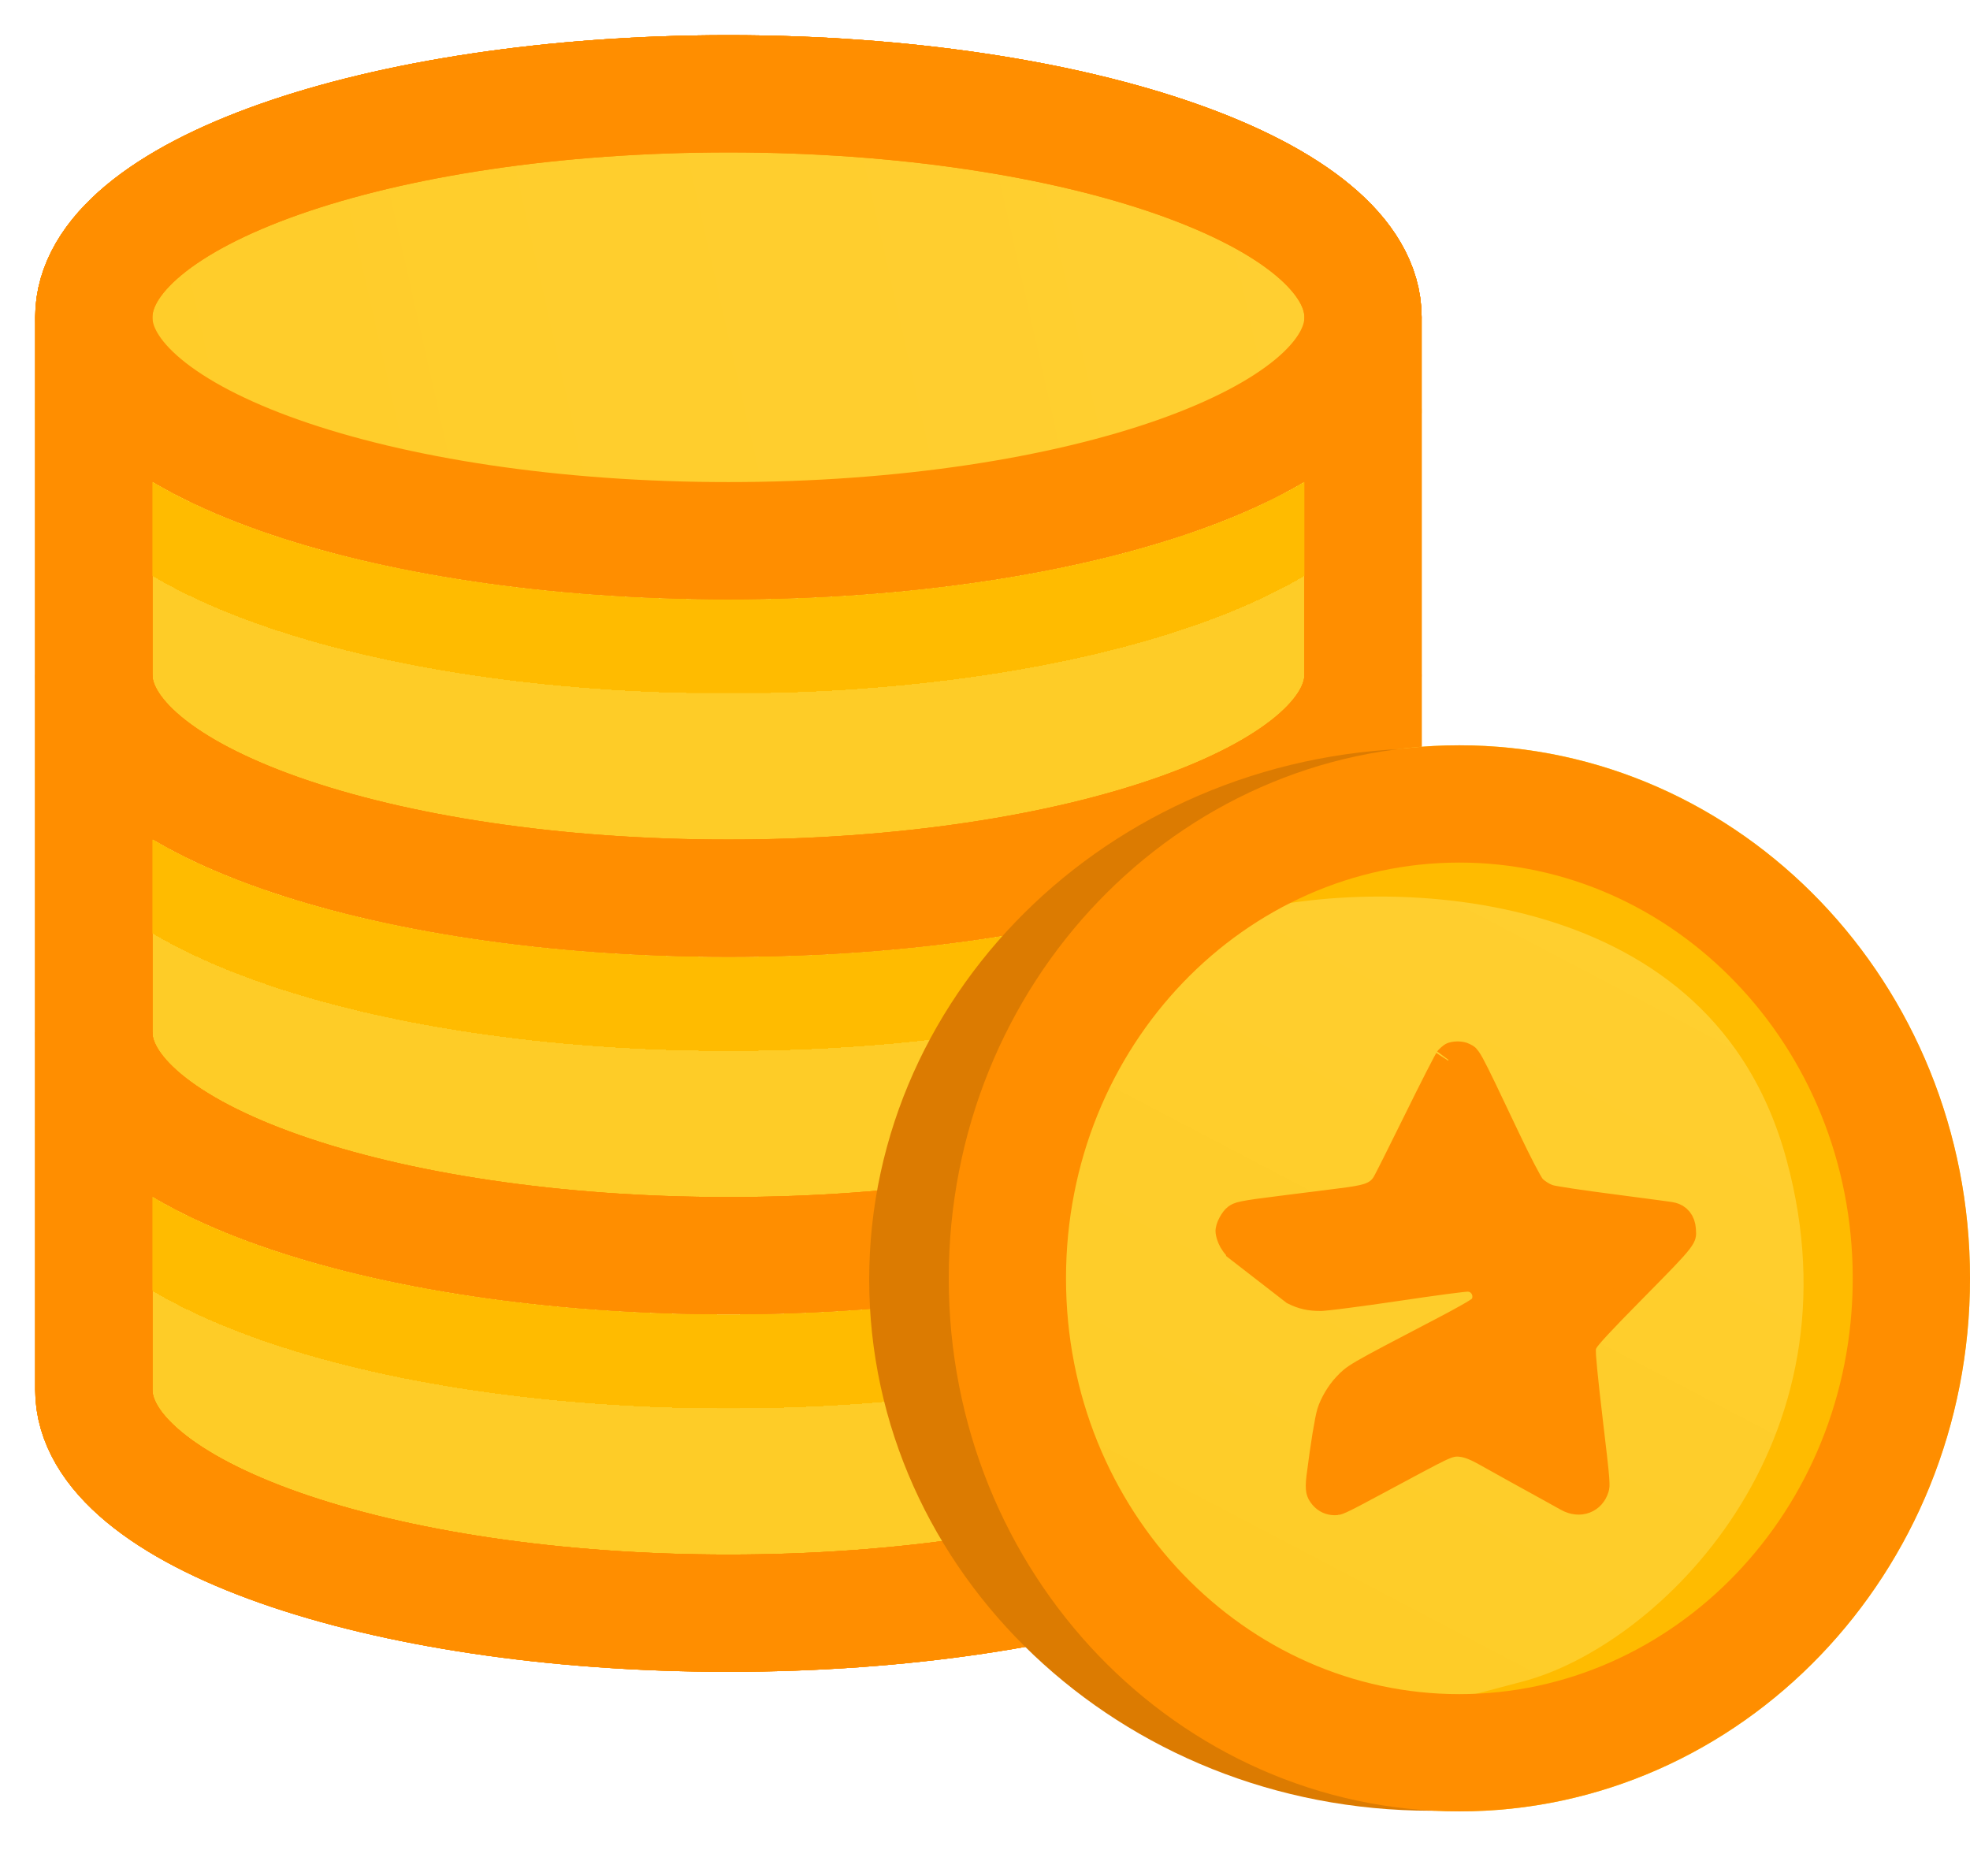
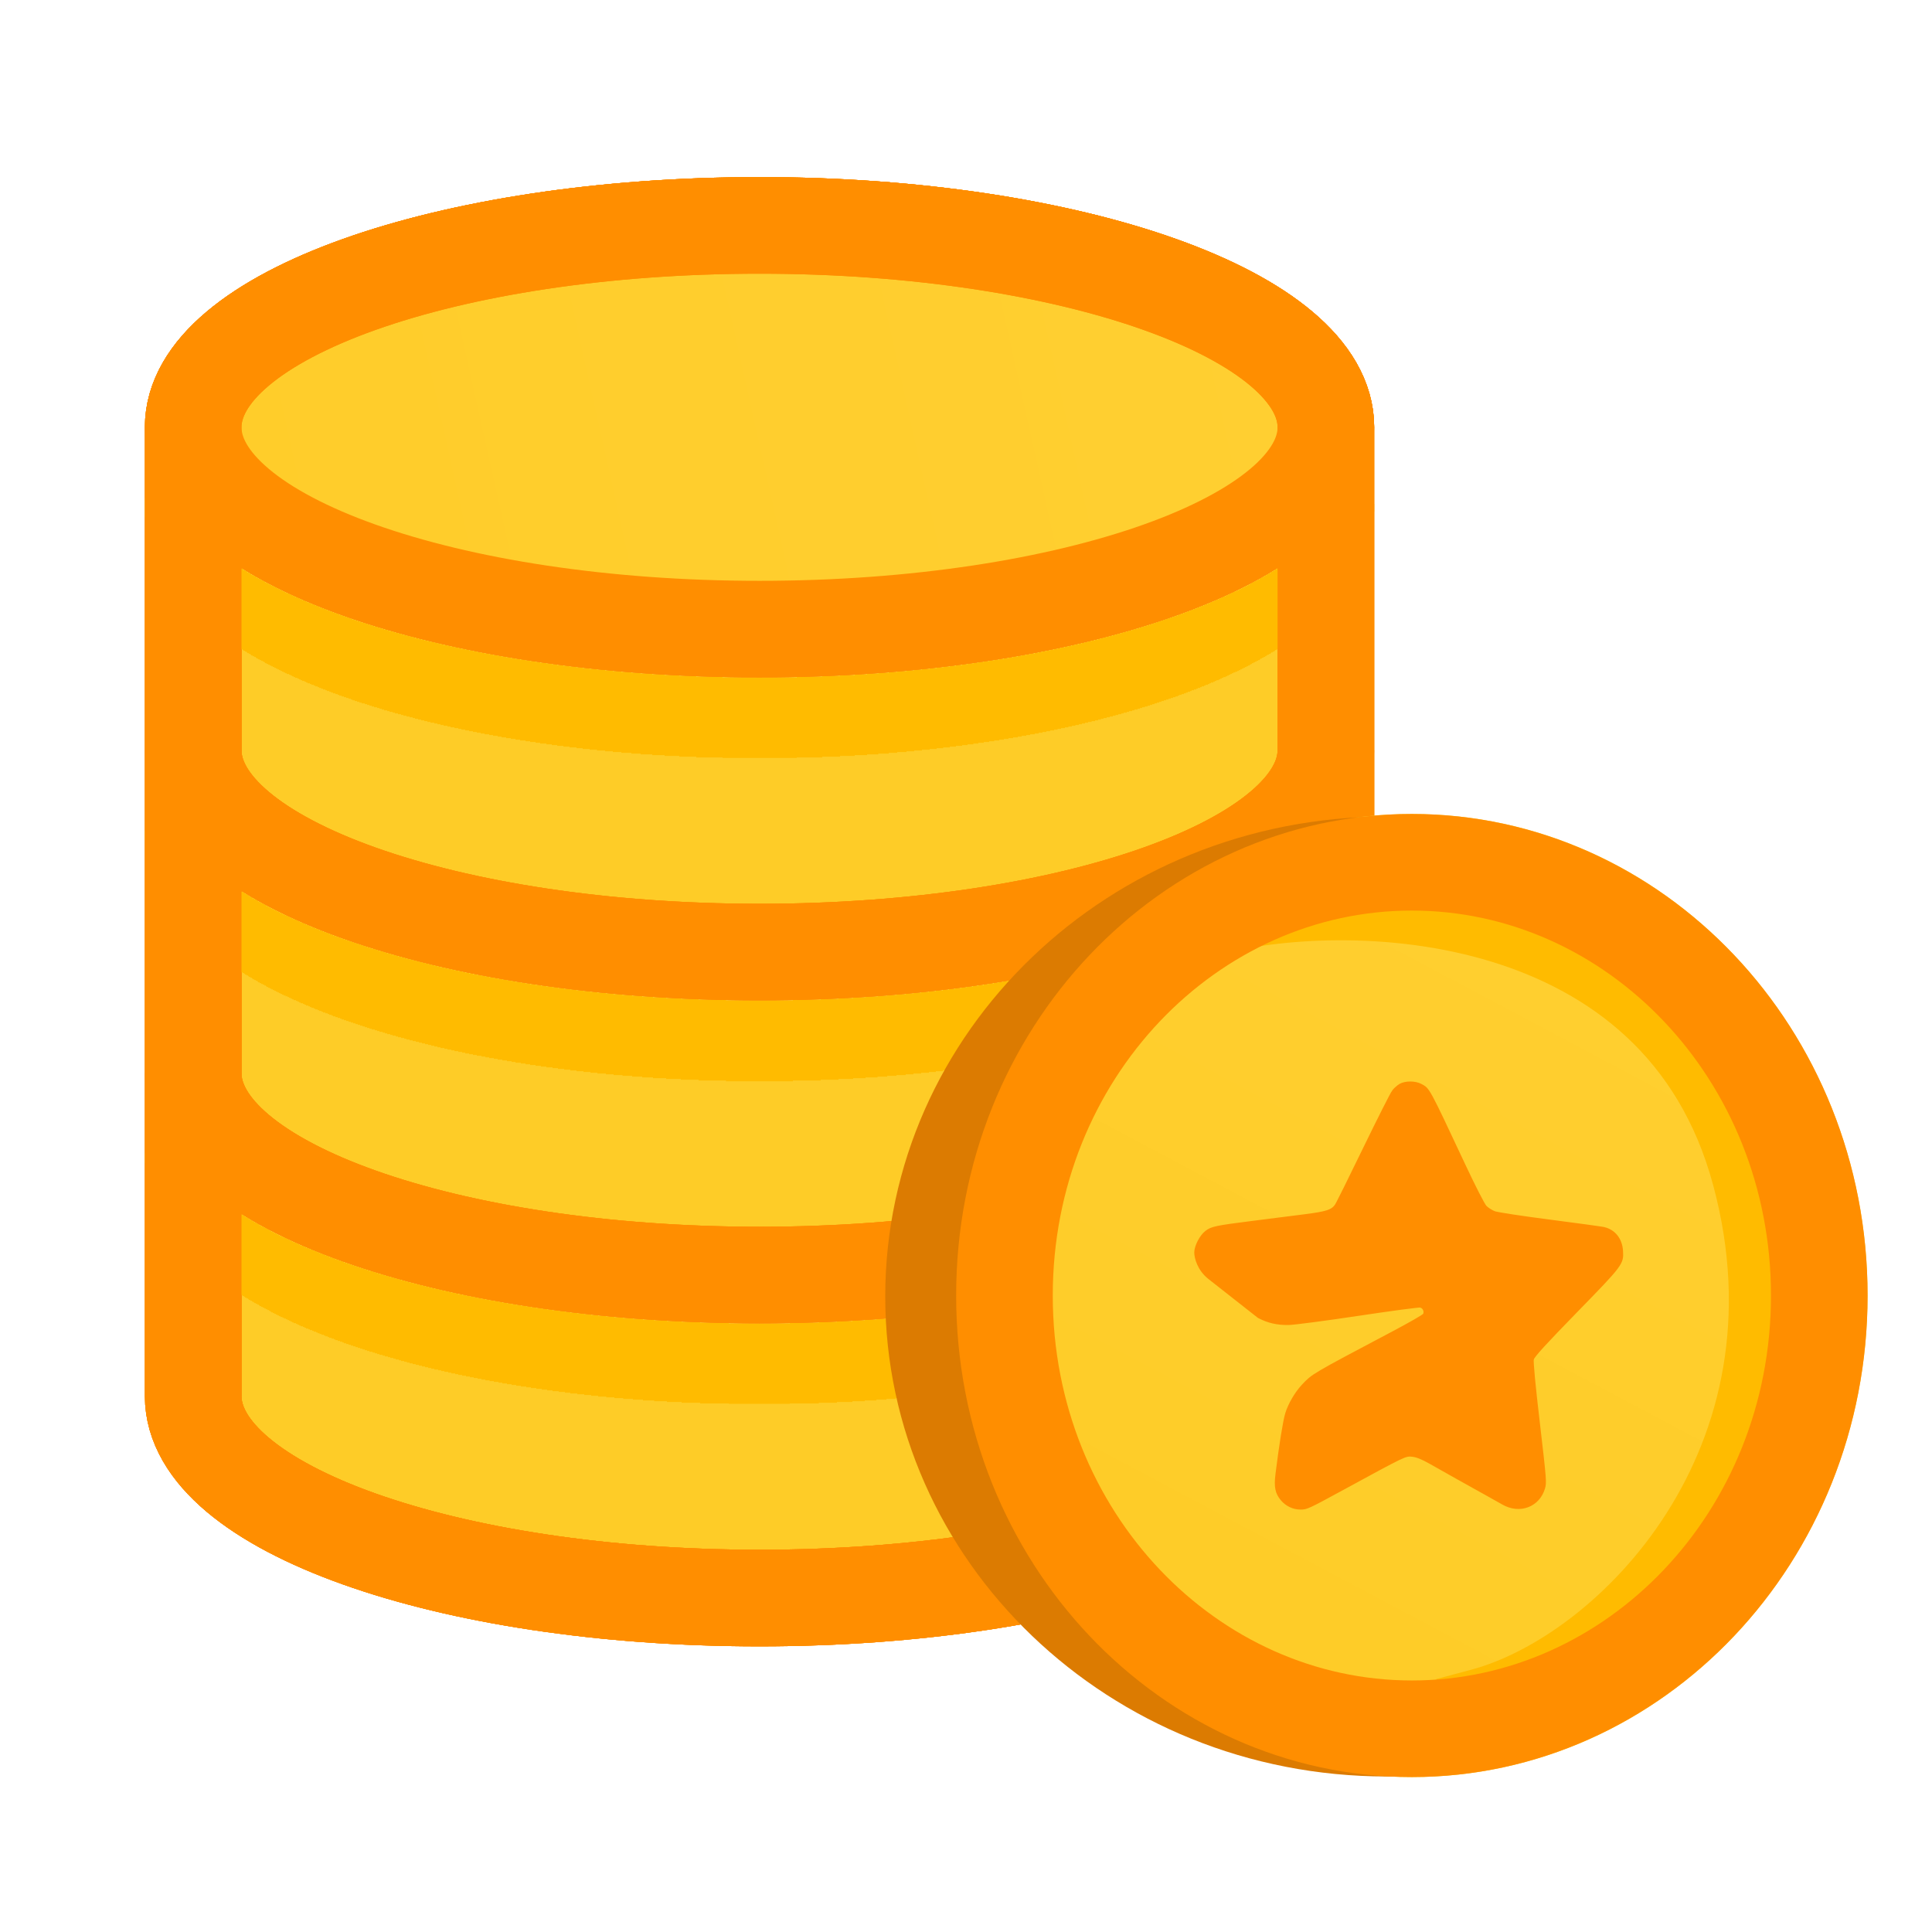
- <svg xmlns="http://www.w3.org/2000/svg" width="42" height="40" viewBox="0 0 42 40" fill="none">
-   <path d="M15.53 2C8.057 2 2 4.133 2 6.764V29.633C2 32.264 8.057 34.397 15.53 34.397C23.002 34.397 29.059 32.264 29.059 29.633V6.764C29.059 4.133 23.002 2 15.53 2Z" fill="#FECC27" stroke="#FF8E00" stroke-width="2.5" />
-   <path d="M29.059 6.764C29.059 9.396 23.002 11.529 15.53 11.529C8.057 11.529 2 9.396 2 6.764C2 4.133 8.057 2 15.53 2C23.002 2 29.059 4.133 29.059 6.764Z" fill="#E2F4FF" />
-   <path d="M29.059 6.764C29.059 9.396 23.002 11.529 15.53 11.529C8.057 11.529 2 9.396 2 6.764M29.059 6.764C29.059 4.133 23.002 2 15.53 2C8.057 2 2 4.133 2 6.764M29.059 6.764V29.633C29.059 32.264 23.002 34.397 15.53 34.397C8.057 34.397 2 32.264 2 29.633V6.764M29.059 14.387C29.059 17.018 23.002 19.152 15.53 19.152C8.057 19.152 2 17.018 2 14.387M29.059 22.01C29.059 24.641 23.002 26.774 15.53 26.774C8.057 26.774 2 24.641 2 22.01" stroke="#FF8E00" stroke-width="2.5" />
-   <path d="M29.059 6.764C29.059 9.396 23.002 11.529 15.53 11.529C8.057 11.529 2 9.396 2 6.764C2 4.133 8.057 2 15.53 2C23.002 2 29.059 4.133 29.059 6.764Z" fill="#E2F4FF" />
-   <path d="M29.059 6.764C29.059 9.396 23.002 11.529 15.53 11.529C8.057 11.529 2 9.396 2 6.764M29.059 6.764C29.059 4.133 23.002 2 15.53 2C8.057 2 2 4.133 2 6.764M29.059 6.764V29.633C29.059 32.264 23.002 34.397 15.53 34.397C8.057 34.397 2 32.264 2 29.633V6.764M29.059 14.387C29.059 17.018 23.002 19.152 15.53 19.152C8.057 19.152 2 17.018 2 14.387M29.059 22.01C29.059 24.641 23.002 26.774 15.53 26.774C8.057 26.774 2 24.641 2 22.01" stroke="#FF8E00" stroke-width="2.5" />
-   <g filter="url(#filter0_d_1642_13308)">
-     <path d="M29.059 6.764C29.059 9.396 23.002 11.529 15.53 11.529C8.057 11.529 2 9.396 2 6.764C2 4.133 8.057 2 15.53 2C23.002 2 29.059 4.133 29.059 6.764Z" fill="url(#paint0_linear_1642_13308)" />
-     <path d="M29.059 6.764C29.059 9.396 23.002 11.529 15.53 11.529C8.057 11.529 2 9.396 2 6.764C2 4.133 8.057 2 15.53 2C23.002 2 29.059 4.133 29.059 6.764Z" stroke="#FF8E00" stroke-width="2.5" />
+ <svg xmlns="http://www.w3.org/2000/svg" width="120" height="120" viewBox="0 0 120 120" fill="none">
+   <path d="M47.176 14C27.749 14 12 19.613 12 26.538V86.719C12 93.644 27.749 99.257 47.176 99.257C66.604 99.257 82.353 93.644 82.353 86.719V26.538C82.353 19.613 66.604 14 47.176 14Z" fill="#FECC27" stroke="#FF8E00" stroke-width="6" />
+   <path d="M82.353 26.538C82.353 33.462 66.604 39.076 47.176 39.076C27.749 39.076 12 33.462 12 26.538C12 19.613 27.749 14 47.176 14C66.604 14 82.353 19.613 82.353 26.538Z" fill="#E2F4FF" />
+   <path d="M82.353 26.538C82.353 33.462 66.604 39.076 47.176 39.076C27.749 39.076 12 33.462 12 26.538M82.353 26.538C82.353 19.613 66.604 14 47.176 14C27.749 14 12 19.613 12 26.538M82.353 26.538V86.719C82.353 93.644 66.604 99.257 47.176 99.257C27.749 99.257 12 93.644 12 86.719V26.538M82.353 46.598C82.353 53.523 66.604 59.136 47.176 59.136C27.749 59.136 12 53.523 12 46.598M82.353 66.659C82.353 73.583 66.604 79.197 47.176 79.197C27.749 79.197 12 73.583 12 66.659" stroke="#FF8E00" stroke-width="6" />
+   <path d="M82.353 26.538C82.353 33.462 66.604 39.076 47.176 39.076C27.749 39.076 12 33.462 12 26.538C12 19.613 27.749 14 47.176 14C66.604 14 82.353 19.613 82.353 26.538Z" fill="#E2F4FF" />
+   <path d="M82.353 26.538C82.353 33.462 66.604 39.076 47.176 39.076C27.749 39.076 12 33.462 12 26.538M82.353 26.538C82.353 19.613 66.604 14 47.176 14C27.749 14 12 19.613 12 26.538M82.353 26.538V86.719C82.353 93.644 66.604 99.257 47.176 99.257C27.749 99.257 12 93.644 12 86.719V26.538M82.353 46.598C82.353 53.523 66.604 59.136 47.176 59.136C27.749 59.136 12 53.523 12 46.598M82.353 66.659C82.353 73.583 66.604 79.197 47.176 79.197C27.749 79.197 12 73.583 12 66.659" stroke="#FF8E00" stroke-width="6" />
+   <g filter="url(#filter0_d_1642_13347)">
+     <path d="M82.353 26.538C82.353 33.462 66.604 39.076 47.176 39.076C27.749 39.076 12 33.462 12 26.538C12 19.613 27.749 14 47.176 14C66.604 14 82.353 19.613 82.353 26.538Z" fill="url(#paint0_linear_1642_13347)" />
+     <path d="M82.353 26.538C82.353 33.462 66.604 39.076 47.176 39.076C27.749 39.076 12 33.462 12 26.538C12 19.613 27.749 14 47.176 14C66.604 14 82.353 19.613 82.353 26.538Z" stroke="#FF8E00" stroke-width="6" />
  </g>
-   <g filter="url(#filter1_d_1642_13308)">
-     <path d="M29.059 14.387C29.059 17.018 23.002 19.151 15.53 19.151C8.057 19.151 2 17.018 2 14.387M29.059 22.01C29.059 24.641 23.002 26.774 15.53 26.774C8.057 26.774 2 24.641 2 22.01" stroke="#FF8E00" stroke-width="2.5" />
+   <g filter="url(#filter1_d_1642_13347)">
+     <path d="M82.353 46.597C82.353 53.521 66.604 59.135 47.176 59.135C27.749 59.135 12 53.521 12 46.597M82.353 66.657C82.353 73.582 66.604 79.195 47.176 79.195C27.749 79.195 12 73.582 12 66.657" stroke="#FF8E00" stroke-width="6" />
  </g>
-   <path d="M15.53 2C8.057 2 2 4.133 2 6.764V29.633C2 32.264 8.057 34.397 15.53 34.397C23.002 34.397 29.059 32.264 29.059 29.633V6.764C29.059 4.133 23.002 2 15.53 2Z" stroke="#FF8E00" stroke-width="2.5" />
-   <ellipse cx="31.113" cy="27.257" rx="10.887" ry="11.366" fill="url(#paint1_linear_1642_13308)" />
-   <path d="M26.169 18.403C29.61 17.494 37.322 17.714 39.149 24.435C40.975 31.156 36.195 36.006 32.754 36.915" stroke="#FFBB00" stroke-width="2.2" stroke-linecap="square" />
-   <mask id="mask0_1642_13308" style="mask-type:alpha" maskUnits="userSpaceOnUse" x="16" y="13" width="19" height="27">
-     <path d="M28.286 22.79L26.464 18.853L31.018 17.092L34.731 14.329L28.881 13.396L22.331 17.092L16.902 22.307C16.634 24.206 16.125 28.047 16.237 28.212C16.377 28.42 21.981 38.332 22.296 38.47C22.611 38.608 29.126 39.886 29.372 39.989C29.568 40.072 32.489 39.609 33.925 39.368L33.575 37.848L31.858 38.332L29.126 37.261L27.025 32.599L28.286 22.79Z" fill="#D9D9D9" />
+   <path d="M47.176 14C27.749 14 12 19.613 12 26.538V86.719C12 93.644 27.749 99.257 47.176 99.257C66.604 99.257 82.353 93.644 82.353 86.719V26.538C82.353 19.613 66.604 14 47.176 14Z" stroke="#FF8E00" stroke-width="6" />
+   <ellipse cx="87.694" cy="80.467" rx="28.305" ry="29.91" fill="url(#paint1_linear_1642_13347)" />
+   <path d="M74.838 57.169C83.784 54.776 103.836 55.356 108.585 73.043C113.334 90.73 100.905 103.491 91.959 105.883" stroke="#FFBB00" stroke-width="4.5" stroke-linecap="square" />
+   <mask id="mask0_1642_13347" style="mask-type:alpha" maskUnits="userSpaceOnUse" x="48" y="43" width="50" height="71">
+     <path d="M80.341 68.713L75.606 58.352L87.445 53.717L97.098 46.446L81.89 43.992L64.86 53.717L50.744 67.441C50.046 72.439 48.722 82.546 49.014 82.982C49.378 83.527 63.949 109.611 64.769 109.975C65.588 110.339 82.527 113.701 83.165 113.974C83.674 114.192 91.27 112.974 95.004 112.338L94.093 108.339L89.63 109.611L82.527 106.794L77.063 94.525L80.341 68.713Z" fill="#D9D9D9" />
  </mask>
-   <g mask="url(#mask0_1642_13308)">
-     <path d="M30.511 17.204C36.513 17.204 41.239 21.233 41.239 27.282C41.239 32.783 36.767 37.359 30.511 37.359C24.519 37.359 19.781 32.783 19.781 27.282C19.781 21.781 24.518 17.204 30.511 17.204Z" stroke="#DC7B01" stroke-width="2.5" />
+   <g mask="url(#mask0_1642_13347)">
+     <path d="M86.13 53.719C101.815 53.719 114.275 64.393 114.275 80.53C114.275 95.212 102.492 107.34 86.13 107.34C70.46 107.34 57.984 95.214 57.984 80.53C57.984 65.845 70.46 53.719 86.13 53.719Z" stroke="#DC7B01" stroke-width="6" />
  </g>
-   <path d="M31.113 17.142C36.385 17.142 40.75 21.62 40.75 27.258C40.75 32.896 36.385 37.373 31.113 37.373C25.841 37.373 21.477 32.896 21.477 27.258C21.477 21.62 25.841 17.142 31.113 17.142Z" stroke="#FF8E00" stroke-width="2.5" />
-   <path d="M31.075 22.505C31.137 22.506 31.181 22.519 31.196 22.527C31.256 22.559 31.252 22.557 31.253 22.558C31.26 22.565 31.287 22.595 31.349 22.706C31.41 22.818 31.492 22.983 31.615 23.238L32.124 24.307C32.24 24.552 32.356 24.785 32.448 24.962C32.494 25.051 32.536 25.128 32.569 25.187C32.586 25.216 32.602 25.244 32.616 25.267C32.626 25.282 32.65 25.32 32.681 25.351C32.759 25.43 32.887 25.509 32.988 25.547C33.021 25.56 33.06 25.568 33.081 25.573C33.109 25.579 33.145 25.585 33.184 25.592C33.262 25.606 33.365 25.622 33.485 25.64C33.726 25.676 34.039 25.72 34.368 25.762C34.695 25.804 35.004 25.845 35.238 25.877C35.356 25.892 35.454 25.906 35.526 25.916C35.562 25.922 35.591 25.926 35.612 25.929C35.627 25.932 35.636 25.933 35.639 25.934C35.758 25.962 35.846 26.051 35.857 26.221C35.863 26.301 35.861 26.317 35.857 26.329C35.855 26.338 35.845 26.37 35.786 26.448C35.66 26.614 35.395 26.884 34.831 27.456C34.474 27.817 34.22 28.08 34.053 28.26C33.97 28.35 33.905 28.423 33.858 28.48C33.836 28.508 33.813 28.536 33.795 28.563C33.783 28.58 33.75 28.631 33.734 28.696H33.733C33.721 28.746 33.723 28.8 33.724 28.815C33.724 28.844 33.725 28.879 33.727 28.918C33.733 28.995 33.742 29.101 33.754 29.229C33.779 29.487 33.819 29.849 33.872 30.296C33.953 30.977 33.993 31.322 34.008 31.516C34.015 31.612 34.015 31.658 34.014 31.682C34.013 31.698 34.011 31.705 34.004 31.73C33.934 31.962 33.685 32.078 33.421 31.929L33.025 31.709C32.695 31.529 31.971 31.127 31.679 30.963C31.492 30.858 31.32 30.782 31.154 30.764C31.113 30.76 31.041 30.75 30.944 30.771C30.863 30.788 30.776 30.824 30.672 30.873C30.566 30.924 30.418 31.001 30.205 31.114L29.343 31.576C28.918 31.804 28.71 31.915 28.588 31.97C28.529 31.997 28.504 32.004 28.495 32.006C28.491 32.007 28.486 32.008 28.456 32.008H28.455C28.359 32.008 28.274 31.968 28.212 31.895C28.17 31.846 28.154 31.813 28.146 31.775C28.137 31.727 28.134 31.651 28.151 31.509C28.24 30.804 28.33 30.27 28.375 30.123C28.429 29.947 28.567 29.713 28.704 29.568C28.767 29.501 28.798 29.469 28.843 29.433C28.888 29.397 28.953 29.351 29.082 29.276C29.344 29.124 29.82 28.875 30.806 28.36C31.001 28.258 31.182 28.16 31.315 28.084C31.382 28.046 31.44 28.012 31.482 27.985C31.503 27.972 31.524 27.958 31.543 27.945C31.552 27.939 31.565 27.928 31.579 27.916C31.586 27.909 31.597 27.898 31.609 27.884C31.618 27.875 31.646 27.841 31.665 27.791C31.736 27.601 31.657 27.39 31.486 27.291L31.408 27.256L31.324 27.241C31.312 27.24 31.302 27.241 31.295 27.241C31.281 27.241 31.265 27.242 31.252 27.243C31.224 27.245 31.189 27.249 31.148 27.253C31.067 27.262 30.953 27.277 30.817 27.294C30.546 27.33 30.18 27.382 29.785 27.441C29.393 27.499 29.011 27.553 28.711 27.591C28.561 27.611 28.432 27.626 28.334 27.637C28.285 27.643 28.245 27.646 28.214 27.649C28.198 27.65 28.185 27.651 28.176 27.652C28.171 27.652 28.168 27.653 28.165 27.653C28.163 27.653 28.162 27.653 28.161 27.653C27.936 27.655 27.775 27.618 27.595 27.529L26.439 26.633V26.632C26.253 26.488 26.214 26.287 26.214 26.241C26.214 26.239 26.215 26.236 26.216 26.23C26.217 26.222 26.22 26.211 26.224 26.198C26.232 26.17 26.245 26.138 26.263 26.105C26.301 26.032 26.342 25.986 26.36 25.972C26.385 25.954 26.396 25.947 26.41 25.941C26.427 25.933 26.46 25.923 26.526 25.909C26.666 25.88 26.901 25.848 27.359 25.791C27.759 25.741 28.308 25.671 28.579 25.637C28.837 25.605 29.026 25.576 29.164 25.533C29.324 25.482 29.439 25.405 29.526 25.277C29.547 25.247 29.582 25.179 29.614 25.117C29.653 25.042 29.704 24.94 29.765 24.819C29.887 24.576 30.048 24.253 30.218 23.907C30.387 23.563 30.549 23.239 30.674 22.995C30.736 22.873 30.789 22.771 30.828 22.698C30.848 22.661 30.863 22.632 30.875 22.612C30.89 22.585 30.89 22.587 30.881 22.599C30.887 22.591 30.903 22.574 30.926 22.554C30.936 22.545 30.946 22.537 30.954 22.531L30.966 22.523C30.966 22.523 30.967 22.522 30.968 22.522C30.969 22.521 30.972 22.52 30.975 22.519C30.981 22.517 30.989 22.515 30.999 22.513C31.02 22.509 31.047 22.505 31.075 22.505Z" fill="#FF8E00" stroke="#FF8E00" stroke-width="0.6" />
+   <path d="M87.694 53.557C101.516 53.557 112.999 65.447 112.999 80.467C112.999 95.487 101.516 107.377 87.694 107.377C73.872 107.377 62.389 95.487 62.389 80.467C62.389 65.447 73.872 53.557 87.694 53.557Z" stroke="#FF8E00" stroke-width="6" />
+   <path d="M87.598 67.474C87.811 67.475 88.008 67.519 88.136 67.587C88.281 67.665 88.331 67.688 88.395 67.752C88.467 67.823 88.561 67.954 88.726 68.255C89.054 68.857 89.605 70.035 90.758 72.493C91.059 73.134 91.355 73.741 91.592 74.204C91.71 74.435 91.815 74.631 91.897 74.779C91.939 74.852 91.975 74.917 92.007 74.967C92.033 75.01 92.07 75.067 92.11 75.108C92.258 75.26 92.531 75.432 92.739 75.511C92.786 75.529 92.852 75.544 92.911 75.556C92.978 75.57 93.062 75.587 93.16 75.604C93.358 75.639 93.623 75.683 93.933 75.73C94.553 75.825 95.365 75.938 96.218 76.048C97.068 76.158 97.873 76.265 98.484 76.349C98.79 76.391 99.048 76.427 99.238 76.456C99.333 76.47 99.411 76.481 99.469 76.491C99.498 76.495 99.521 76.5 99.539 76.503C99.548 76.505 99.555 76.506 99.561 76.507C99.563 76.508 99.566 76.508 99.567 76.508C99.569 76.509 99.569 76.508 99.569 76.508C100.107 76.633 100.467 77.065 100.509 77.71C100.522 77.916 100.524 78.031 100.494 78.148C100.465 78.263 100.398 78.406 100.226 78.635C99.872 79.106 99.155 79.846 97.702 81.335C96.774 82.287 96.118 82.972 95.689 83.441C95.475 83.675 95.315 83.859 95.204 83.997C95.149 84.065 95.102 84.127 95.066 84.18C95.052 84.202 95.033 84.23 95.017 84.262L94.976 84.371C94.961 84.432 94.961 84.509 94.962 84.56C94.963 84.625 94.966 84.708 94.973 84.806C94.985 85.003 95.007 85.274 95.039 85.611C95.103 86.285 95.207 87.233 95.345 88.409C95.553 90.194 95.659 91.114 95.699 91.636C95.719 91.897 95.723 92.046 95.716 92.147C95.71 92.239 95.696 92.296 95.671 92.379C95.391 93.323 94.385 93.718 93.461 93.189C93.21 93.046 92.751 92.787 92.439 92.615C91.578 92.139 89.692 91.082 88.932 90.65C88.457 90.38 88.081 90.22 87.751 90.183H87.75C87.645 90.172 87.526 90.156 87.357 90.193C87.204 90.226 87.02 90.3 86.753 90.428C86.215 90.687 85.245 91.216 83.318 92.265C82.222 92.862 81.663 93.163 81.327 93.318C81.161 93.394 81.064 93.428 80.994 93.444C80.929 93.459 80.875 93.462 80.783 93.461C80.395 93.46 80.041 93.293 79.788 92.993C79.636 92.812 79.553 92.653 79.513 92.457C79.47 92.253 79.471 91.99 79.519 91.597C79.749 89.754 79.985 88.301 80.117 87.866C80.281 87.326 80.678 86.645 81.084 86.211C81.245 86.04 81.346 85.931 81.49 85.812C81.635 85.693 81.83 85.559 82.174 85.357C82.866 84.949 84.117 84.288 86.674 82.935C87.178 82.668 87.643 82.413 87.985 82.216C88.156 82.118 88.299 82.034 88.401 81.968C88.452 81.936 88.497 81.905 88.532 81.879C88.549 81.867 88.57 81.852 88.588 81.835C88.597 81.827 88.611 81.814 88.624 81.798C88.634 81.787 88.662 81.752 88.681 81.701C88.781 81.429 88.669 81.125 88.426 80.982L88.314 80.931L88.223 80.915C88.207 80.914 88.191 80.914 88.179 80.915C88.154 80.915 88.124 80.917 88.093 80.919C88.029 80.924 87.943 80.933 87.839 80.945C87.63 80.968 87.34 81.004 86.989 81.051C86.287 81.145 85.339 81.281 84.314 81.435C83.29 81.589 82.293 81.73 81.51 81.832C80.715 81.937 80.168 81.997 80.024 81.999C79.354 82.005 78.853 81.89 78.299 81.607L75.252 79.213L75.251 79.212C74.626 78.724 74.478 78.041 74.478 77.794C74.478 77.656 74.541 77.437 74.66 77.207C74.779 76.978 74.927 76.788 75.054 76.692C75.135 76.631 75.198 76.59 75.28 76.554C75.366 76.517 75.483 76.481 75.673 76.441C76.059 76.359 76.694 76.272 77.876 76.123C78.914 75.991 80.341 75.81 81.047 75.72C81.725 75.634 82.176 75.561 82.486 75.462C82.819 75.356 83.018 75.212 83.173 74.981C83.205 74.933 83.279 74.79 83.371 74.609C83.47 74.415 83.604 74.149 83.762 73.831C84.078 73.193 84.495 72.343 84.936 71.434C85.377 70.527 85.8 69.671 86.126 69.026C86.289 68.703 86.428 68.433 86.532 68.236C86.584 68.137 86.627 68.058 86.66 67.999C86.694 67.939 86.71 67.915 86.712 67.913C86.778 67.825 86.894 67.714 86.992 67.64L87.081 67.581C87.195 67.517 87.383 67.474 87.598 67.474Z" fill="#FF8E00" stroke="#FF8E00" stroke-width="0.6" />
  <defs>
-     <filter id="filter0_d_1642_13308" x="0.75" y="0.75" width="29.559" height="14.029" filterUnits="userSpaceOnUse" color-interpolation-filters="sRGB">
+     <filter id="filter0_d_1642_13347" x="9" y="11" width="76.353" height="36.076" filterUnits="userSpaceOnUse" color-interpolation-filters="sRGB">
      <feFlood flood-opacity="0" result="BackgroundImageFix" />
      <feColorMatrix in="SourceAlpha" type="matrix" values="0 0 0 0 0 0 0 0 0 0 0 0 0 0 0 0 0 0 127 0" result="hardAlpha" />
-       <feOffset dy="2" />
+       <feOffset dy="5" />
      <feComposite in2="hardAlpha" operator="out" />
      <feColorMatrix type="matrix" values="0 0 0 0 1 0 0 0 0 0.733 0 0 0 0 0 0 0 0 1 0" />
-       <feBlend mode="normal" in2="BackgroundImageFix" result="effect1_dropShadow_1642_13308" />
-       <feBlend mode="normal" in="SourceGraphic" in2="effect1_dropShadow_1642_13308" result="shape" />
+       <feBlend mode="normal" in2="BackgroundImageFix" result="effect1_dropShadow_1642_13347" />
+       <feBlend mode="normal" in="SourceGraphic" in2="effect1_dropShadow_1642_13347" result="shape" />
    </filter>
-     <filter id="filter1_d_1642_13308" x="0.75" y="14.387" width="29.559" height="15.637" filterUnits="userSpaceOnUse" color-interpolation-filters="sRGB">
+     <filter id="filter1_d_1642_13347" x="9" y="46.597" width="76.353" height="40.598" filterUnits="userSpaceOnUse" color-interpolation-filters="sRGB">
      <feFlood flood-opacity="0" result="BackgroundImageFix" />
      <feColorMatrix in="SourceAlpha" type="matrix" values="0 0 0 0 0 0 0 0 0 0 0 0 0 0 0 0 0 0 127 0" result="hardAlpha" />
-       <feOffset dy="2" />
+       <feOffset dy="5" />
      <feComposite in2="hardAlpha" operator="out" />
      <feColorMatrix type="matrix" values="0 0 0 0 1 0 0 0 0 0.733 0 0 0 0 0 0 0 0 1 0" />
-       <feBlend mode="normal" in2="BackgroundImageFix" result="effect1_dropShadow_1642_13308" />
-       <feBlend mode="normal" in="SourceGraphic" in2="effect1_dropShadow_1642_13308" result="shape" />
+       <feBlend mode="normal" in2="BackgroundImageFix" result="effect1_dropShadow_1642_13347" />
+       <feBlend mode="normal" in="SourceGraphic" in2="effect1_dropShadow_1642_13347" result="shape" />
    </filter>
-     <linearGradient id="paint0_linear_1642_13308" x1="27.779" y1="3.554" x2="2.909" y2="9.159" gradientUnits="userSpaceOnUse">
+     <linearGradient id="paint0_linear_1642_13347" x1="79.026" y1="18.09" x2="14.289" y2="32.505" gradientUnits="userSpaceOnUse">
      <stop stop-color="#FFCF31" />
      <stop offset="1" stop-color="#FFCD2A" />
    </linearGradient>
-     <linearGradient id="paint1_linear_1642_13308" x1="36.746" y1="18.37" x2="27.16" y2="36.629" gradientUnits="userSpaceOnUse">
+     <linearGradient id="paint1_linear_1642_13347" x1="102.339" y1="57.08" x2="76.94" y2="104.877" gradientUnits="userSpaceOnUse">
      <stop stop-color="#FFCF30" />
      <stop offset="1" stop-color="#FECC27" />
    </linearGradient>
  </defs>
</svg>
